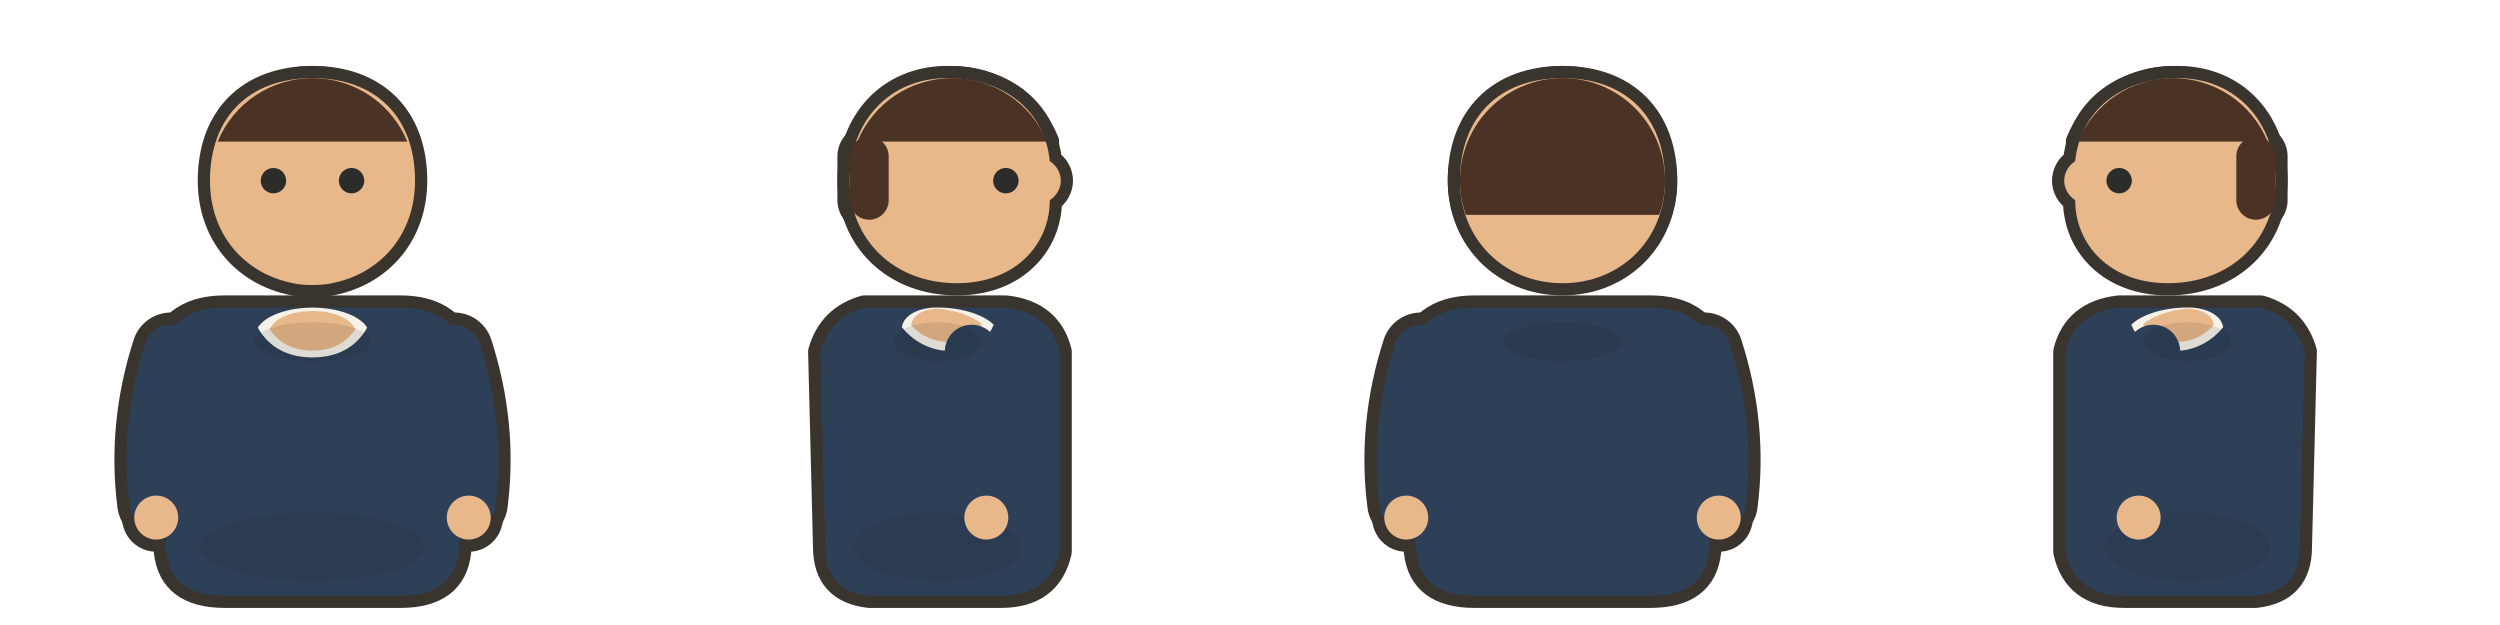
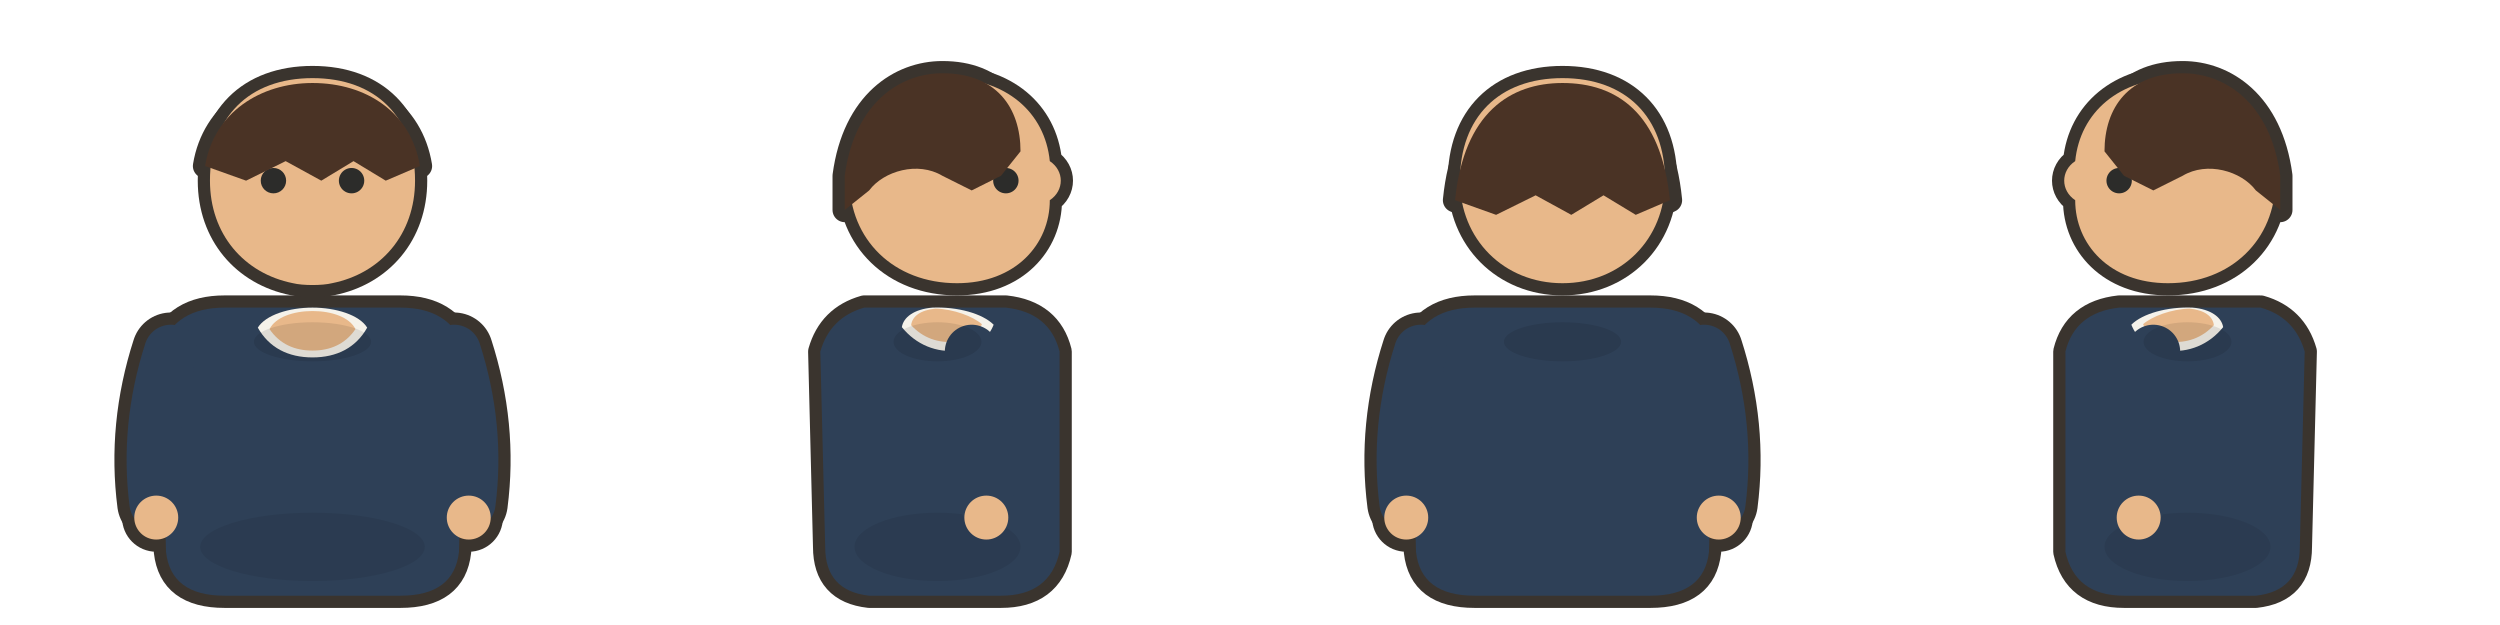
<svg xmlns="http://www.w3.org/2000/svg" viewBox="0 0 512 128" width="512" height="128">
  <g transform="translate(0 0)">
    <path d="M 48 113 a 16 4.5 0 1 0 32 0 a 16 4.5 0 1 0 -32 0 Z" fill="#000000" opacity="0.12" />
    <g transform="translate(0 5)">
      <g transform="translate(64 0) scale(1 1) translate(-64 0)">
        <g transform="translate(64 87)">
          <path d="M -18 -29 H 18 Q 28 -29 31 -21 L 30 21 Q 29 30 18 30 H -18 Q -29 30 -30 21 L -31 -21 Q -28 -29 -18 -29 Z" fill="#3A342E" stroke="#3A342E" stroke-width="5" stroke-linejoin="round" stroke-linecap="round" />
        </g>
        <g transform="translate(64 87)">
          <path d="M -29 -20 Q -34 -4.5 -32 11" fill="none" stroke="#3A342E" stroke-width="16" stroke-linejoin="round" stroke-linecap="round" />
          <path d="M -36.5 14 a 4.5 4.5 0 1 0 9 0 a 4.5 4.5 0 1 0 -9 0 Z" fill="#3A342E" stroke="#3A342E" stroke-width="5" stroke-linejoin="round" stroke-linecap="round" />
          <path d="M 29 -20 Q 34 -4.5 32 11" fill="none" stroke="#3A342E" stroke-width="16" stroke-linejoin="round" stroke-linecap="round" />
          <path d="M 27.5 14 a 4.5 4.5 0 1 0 9 0 a 4.5 4.5 0 1 0 -9 0 Z" fill="#3A342E" stroke="#3A342E" stroke-width="5" stroke-linejoin="round" stroke-linecap="round" />
        </g>
      </g>
      <g transform="translate(64 58) scale(1) translate(-64 -58)">
        <g transform="translate(64 32)">
          <path d="M0-21C13-21 21-13 21 0 21 11 14 19 4 21 2 21.5-2 21.5-4 21-14 19-21 11-21 0-21-13-13-21 0-21Z" fill="#3A342E" stroke="#3A342E" stroke-width="5" stroke-linejoin="round" stroke-linecap="round" />
        </g>
        <g transform="translate(64 32)">
-           <path d="M -19.416 -8 A 21 21 0 0 1 19.416 -8 Z" fill="#3A342E" stroke="#3A342E" stroke-width="5" stroke-linejoin="round" stroke-linecap="round" />
+           <path d="M -22 -3 C -20.2 -14 -10.6 -20 0 -20 C 11 -20 20.2 -14 22 -3 L 15 0 L 8.4 -4 L 1.8 0 L -5.5 -4 L -13.6 0 Z" fill="#3A342E" stroke="#3A342E" stroke-width="5" stroke-linejoin="round" stroke-linecap="round" />
        </g>
      </g>
      <g transform="translate(64 0) scale(1 1) translate(-64 0)">
        <g transform="translate(64 87)">
          <path d="M -18 -29 H 18 Q 28 -29 31 -21 L 30 21 Q 29 30 18 30 H -18 Q -29 30 -30 21 L -31 -21 Q -28 -29 -18 -29 Z" fill="#2E4057" />
          <path d="M -23 20 a 23 7 0 1 0 46 0 a 23 7 0 1 0 -46 0 Z" fill="#00000012" />
        </g>
        <g transform="translate(64 87)">
          <path d="M0-29C-4.8-29-9.6-27.5-11.2-24.9-8.9-20.8-5-18.8 0-18.8 5-18.8 8.9-20.8 11.2-24.9 9.6-27.5 4.8-29 0-29Z" fill="#F5F2EA" />
          <path d="M0-28.3C-4-28.3-7.6-27-8.8-24.6-6.7-21.5-3.6-20.2 0-20.2 3.6-20.2 6.7-21.5 8.8-24.6 7.6-27 4-28.3 0-28.3Z" fill="#E8B88A" />
        </g>
        <g transform="translate(64 87)">
          <path d="M -29 -20 Q -34 -4.5 -32 11" fill="none" stroke="#2E4057" stroke-width="11" stroke-linecap="round" stroke-linejoin="round" />
          <path d="M -36.5 14 a 4.5 4.5 0 1 0 9 0 a 4.5 4.5 0 1 0 -9 0 Z" fill="#E8B88A" />
          <path d="M 29 -20 Q 34 -4.5 32 11" fill="none" stroke="#2E4057" stroke-width="11" stroke-linecap="round" stroke-linejoin="round" />
          <path d="M 27.5 14 a 4.5 4.5 0 1 0 9 0 a 4.5 4.5 0 1 0 -9 0 Z" fill="#E8B88A" />
        </g>
        <g transform="translate(64 87)">
          <path d="M -12 -22 a 12 4 0 1 0 24 0 a 12 4 0 1 0 -24 0 Z" fill="#00000018" />
        </g>
      </g>
      <g transform="translate(64 58) scale(1) translate(-64 -58)">
        <g transform="translate(64 32)">
          <path d="M0-21C13-21 21-13 21 0 21 11 14 19 4 21 2 21.5-2 21.5-4 21-14 19-21 11-21 0-21-13-13-21 0-21Z" fill="#E8B88A" />
          <path d="M-10.6 0C-10.6 1.436-9.436 2.6-8 2.6-6.564 2.6-5.4 1.436-5.4 0-5.4-1.436-6.564-2.6-8-2.6-9.436-2.6-10.6-1.436-10.6 0Z" fill="#2C2C2A" />
          <path d="M5.4 0C5.4 0.929 5.896 1.787 6.7 2.252 7.504 2.716 8.496 2.716 9.3 2.252 10.104 1.787 10.6 0.929 10.6 0 10.6-0.929 10.104-1.787 9.3-2.252 8.496-2.716 7.504-2.716 6.7-2.252 5.896-1.787 5.4-0.929 5.4 0Z" fill="#2C2C2A" />
        </g>
        <g transform="translate(64 32)">
-           <path d="M -19.416 -8 A 21 21 0 0 1 19.416 -8 Z" fill="#4A3325" />
+           <path d="M -22 -3 C -20.2 -14 -10.6 -20 0 -20 C 11 -20 20.2 -14 22 -3 L 15 0 L 8.4 -4 L 1.8 0 L -5.5 -4 L -13.6 0 Z" fill="#4A3325" />
        </g>
      </g>
    </g>
  </g>
  <g transform="translate(128 0)">
    <path d="M 48 113 a 16 4.5 0 1 0 32 0 a 16 4.5 0 1 0 -32 0 Z" fill="#000000" opacity="0.12" />
    <g transform="translate(0 5)">
      <g transform="translate(64 0) scale(1 1) translate(-64 0)">
        <g transform="translate(64 87)">
          <path d="M -15 -29 H 14 Q 23 -28 25 -20 L 25 21 Q 23 30 13 30 H -14 Q -23 29 -23 20 L -24 -20 Q -22 -27 -15 -29 Z" fill="#3A342E" stroke="#3A342E" stroke-width="5" stroke-linejoin="round" stroke-linecap="round" />
        </g>
        <g transform="translate(64 87)">
          <path d="M 7 -20 Q 11 -4.5 10 11" fill="none" stroke="#3A342E" stroke-width="16" stroke-linejoin="round" stroke-linecap="round" />
          <path d="M 5.5 14 a 4.5 4.5 0 1 0 9 0 a 4.5 4.5 0 1 0 -9 0 Z" fill="#3A342E" stroke="#3A342E" stroke-width="5" stroke-linejoin="round" stroke-linecap="round" />
        </g>
      </g>
      <g transform="translate(64 58) scale(1) translate(-64 -58)">
        <g transform="translate(67 32)">
          <path d="M-1-21C11-21 19-14 20-4 23-2 23 2 20 4 20 13 13 21 1 21-12 21-21 12-21 0-21-12-13-21-1-21Z" fill="#3A342E" stroke="#3A342E" stroke-width="5" stroke-linejoin="round" stroke-linecap="round" />
        </g>
        <g transform="translate(67 32)">
-           <path d="M -19.416 -8 A 21 21 0 0 1 19.416 -8 Z" fill="#3A342E" stroke="#3A342E" stroke-width="5" stroke-linejoin="round" stroke-linecap="round" />
-           <path d="M -17 -9 h 0 a 4 4 0 0 1 4 4 v 9 a 4 4 0 0 1 -4 4 h 0 a 4 4 0 0 1 -4 -4 v -9 a 4 4 0 0 1 4 -4 Z" fill="#3A342E" stroke="#3A342E" stroke-width="5" stroke-linejoin="round" stroke-linecap="round" />
+           <path d="M -22 -1 C -20 -16 -10.6 -22 -2 -22 C 9 -22 14 -15 14 -6 L 10 -1 L 4 2 L -2 -1 C -7 -4 -14 -2 -17 2 L -22 6 Z" fill="#3A342E" stroke="#3A342E" stroke-width="5" stroke-linejoin="round" stroke-linecap="round" />
        </g>
      </g>
      <g transform="translate(64 0) scale(1 1) translate(-64 0)">
        <g transform="translate(64 87)">
          <path d="M -15 -29 H 14 Q 23 -28 25 -20 L 25 21 Q 23 30 13 30 H -14 Q -23 29 -23 20 L -24 -20 Q -22 -27 -15 -29 Z" fill="#2E4057" />
          <path d="M -17 20 a 17 7 0 1 0 34 0 a 17 7 0 1 0 -34 0 Z" fill="#00000012" />
        </g>
        <g transform="translate(64 87)">
          <path d="M-1-29C-4.8-28.7-7-27-7.3-25-4.4-21.4-0.2-19.7 4.2-20.2 8-20.7 10.4-22.7 11.5-25.5 9.2-27.8 4.1-29.2-1-29Z" fill="#F5F2EA" />
          <path d="M-0.4-28.8C-3.5-28.5-5.2-27.2-5.4-25.4-3-22.8 0.1-21.7 3.6-22 6.4-22.3 8.3-23.7 9.1-25.6 7.3-27.2 3.3-28.7-0.4-28.8Z" fill="#E8B88A" />
        </g>
        <g transform="translate(64 87)">
          <path d="M 7 -20 Q 11 -4.5 10 11" fill="none" stroke="#2E4057" stroke-width="11" stroke-linecap="round" stroke-linejoin="round" />
          <path d="M 5.5 14 a 4.5 4.5 0 1 0 9 0 a 4.5 4.5 0 1 0 -9 0 Z" fill="#E8B88A" />
        </g>
        <g transform="translate(64 87)">
          <path d="M -9 -22 a 9 4 0 1 0 18 0 a 9 4 0 1 0 -18 0 Z" fill="#00000018" />
        </g>
      </g>
      <g transform="translate(64 58) scale(1) translate(-64 -58)">
        <g transform="translate(67 32)">
          <path d="M-1-21C11-21 19-14 20-4 23-2 23 2 20 4 20 13 13 21 1 21-12 21-21 12-21 0-21-12-13-21-1-21Z" fill="#E8B88A" />
          <path d="M8.4 0C8.4 0.929 8.896 1.787 9.7 2.252 10.504 2.716 11.496 2.716 12.3 2.252 13.104 1.787 13.6 0.929 13.6 0 13.6-0.929 13.104-1.787 12.3-2.252 11.496-2.716 10.504-2.716 9.7-2.252 8.896-1.787 8.4-0.929 8.4 0Z" fill="#2C2C2A" />
        </g>
        <g transform="translate(67 32)">
-           <path d="M -19.416 -8 A 21 21 0 0 1 19.416 -8 Z" fill="#4A3325" />
-           <path d="M -17 -9 h 0 a 4 4 0 0 1 4 4 v 9 a 4 4 0 0 1 -4 4 h 0 a 4 4 0 0 1 -4 -4 v -9 a 4 4 0 0 1 4 -4 Z" fill="#4A3325" />
+           <path d="M -22 -1 C -20 -16 -10.6 -22 -2 -22 C 9 -22 14 -15 14 -6 L 10 -1 L 4 2 L -2 -1 C -7 -4 -14 -2 -17 2 L -22 6 Z" fill="#4A3325" />
        </g>
      </g>
    </g>
  </g>
  <g transform="translate(256 0)">
    <path d="M 48 113 a 16 4.5 0 1 0 32 0 a 16 4.5 0 1 0 -32 0 Z" fill="#000000" opacity="0.12" />
    <g transform="translate(0 5)">
      <g transform="translate(64 0) scale(1 1) translate(-64 0)">
        <g transform="translate(64 87)">
          <path d="M -18 -29 H 18 Q 28 -29 31 -21 L 30 21 Q 29 30 18 30 H -18 Q -29 30 -30 21 L -31 -21 Q -28 -29 -18 -29 Z" fill="#3A342E" stroke="#3A342E" stroke-width="5" stroke-linejoin="round" stroke-linecap="round" />
        </g>
        <g transform="translate(64 87)">
          <path d="M -29 -20 Q -34 -4.5 -32 11" fill="none" stroke="#3A342E" stroke-width="16" stroke-linejoin="round" stroke-linecap="round" />
          <path d="M -36.5 14 a 4.5 4.5 0 1 0 9 0 a 4.5 4.5 0 1 0 -9 0 Z" fill="#3A342E" stroke="#3A342E" stroke-width="5" stroke-linejoin="round" stroke-linecap="round" />
          <path d="M 29 -20 Q 34 -4.5 32 11" fill="none" stroke="#3A342E" stroke-width="16" stroke-linejoin="round" stroke-linecap="round" />
          <path d="M 27.5 14 a 4.5 4.5 0 1 0 9 0 a 4.5 4.5 0 1 0 -9 0 Z" fill="#3A342E" stroke="#3A342E" stroke-width="5" stroke-linejoin="round" stroke-linecap="round" />
        </g>
      </g>
      <g transform="translate(64 58) scale(1) translate(-64 -58)">
        <g transform="translate(64 32)">
          <path d="M0-21C13-21 21-13 21 0 21 12 12 21 0 21-12 21-21 12-21 0-21-13-13-21 0-21Z" fill="#3A342E" stroke="#3A342E" stroke-width="5" stroke-linejoin="round" stroke-linecap="round" />
        </g>
        <g transform="translate(64 32)">
-           <path d="M -19.799 7 A 21 21 0 1 1 19.799 7 Z" fill="#3A342E" stroke="#3A342E" stroke-width="5" stroke-linejoin="round" stroke-linecap="round" />
+           <path d="M -22 4 C -20.2 -14 -10.6 -20 0 -20 C 11 -20 20.2 -14 22 4 L 15 7 L 8.4 3 L 1.8 7 L -5.5 3 L -13.6 7 Z" fill="#3A342E" stroke="#3A342E" stroke-width="5" stroke-linejoin="round" stroke-linecap="round" />
        </g>
      </g>
      <g transform="translate(64 0) scale(1 1) translate(-64 0)">
        <g transform="translate(64 87)">
          <path d="M -18 -29 H 18 Q 28 -29 31 -21 L 30 21 Q 29 30 18 30 H -18 Q -29 30 -30 21 L -31 -21 Q -28 -29 -18 -29 Z" fill="#2E4057" />
        </g>
        <g transform="translate(64 87)">
          <path d="M -29 -20 Q -34 -4.5 -32 11" fill="none" stroke="#2E4057" stroke-width="11" stroke-linecap="round" stroke-linejoin="round" />
          <path d="M -36.5 14 a 4.5 4.5 0 1 0 9 0 a 4.5 4.5 0 1 0 -9 0 Z" fill="#E8B88A" />
          <path d="M 29 -20 Q 34 -4.5 32 11" fill="none" stroke="#2E4057" stroke-width="11" stroke-linecap="round" stroke-linejoin="round" />
          <path d="M 27.5 14 a 4.5 4.5 0 1 0 9 0 a 4.5 4.5 0 1 0 -9 0 Z" fill="#E8B88A" />
        </g>
        <g transform="translate(64 87)">
          <path d="M -12 -22 a 12 4 0 1 0 24 0 a 12 4 0 1 0 -24 0 Z" fill="#00000018" />
        </g>
      </g>
      <g transform="translate(64 58) scale(1) translate(-64 -58)">
        <g transform="translate(64 32)">
          <path d="M0-21C13-21 21-13 21 0 21 12 12 21 0 21-12 21-21 12-21 0-21-13-13-21 0-21Z" fill="#E8B88A" />
        </g>
        <g transform="translate(64 32)">
-           <path d="M -19.799 7 A 21 21 0 1 1 19.799 7 Z" fill="#4A3325" />
+           <path d="M -22 4 C -20.2 -14 -10.6 -20 0 -20 C 11 -20 20.2 -14 22 4 L 15 7 L 8.4 3 L 1.8 7 L -5.5 3 L -13.6 7 Z" fill="#4A3325" />
        </g>
      </g>
    </g>
  </g>
  <g transform="translate(384 0)">
    <path d="M 48 113 a 16 4.5 0 1 0 32 0 a 16 4.5 0 1 0 -32 0 Z" fill="#000000" opacity="0.12" />
    <g transform="translate(0 5)">
      <g transform="translate(128 0) scale(-1 1)">
        <g transform="translate(64 0) scale(1 1) translate(-64 0)">
          <g transform="translate(64 87)">
            <path d="M -15 -29 H 14 Q 23 -28 25 -20 L 25 21 Q 23 30 13 30 H -14 Q -23 29 -23 20 L -24 -20 Q -22 -27 -15 -29 Z" fill="#3A342E" stroke="#3A342E" stroke-width="5" stroke-linejoin="round" stroke-linecap="round" />
          </g>
          <g transform="translate(64 87)">
            <path d="M 7 -20 Q 11 -4.5 10 11" fill="none" stroke="#3A342E" stroke-width="16" stroke-linejoin="round" stroke-linecap="round" />
            <path d="M 5.5 14 a 4.5 4.5 0 1 0 9 0 a 4.5 4.5 0 1 0 -9 0 Z" fill="#3A342E" stroke="#3A342E" stroke-width="5" stroke-linejoin="round" stroke-linecap="round" />
          </g>
        </g>
        <g transform="translate(64 58) scale(1) translate(-64 -58)">
          <g transform="translate(67 32)">
            <path d="M-1-21C11-21 19-14 20-4 23-2 23 2 20 4 20 13 13 21 1 21-12 21-21 12-21 0-21-12-13-21-1-21Z" fill="#3A342E" stroke="#3A342E" stroke-width="5" stroke-linejoin="round" stroke-linecap="round" />
          </g>
          <g transform="translate(67 32)">
-             <path d="M -19.416 -8 A 21 21 0 0 1 19.416 -8 Z" fill="#3A342E" stroke="#3A342E" stroke-width="5" stroke-linejoin="round" stroke-linecap="round" />
-             <path d="M -17 -9 h 0 a 4 4 0 0 1 4 4 v 9 a 4 4 0 0 1 -4 4 h 0 a 4 4 0 0 1 -4 -4 v -9 a 4 4 0 0 1 4 -4 Z" fill="#3A342E" stroke="#3A342E" stroke-width="5" stroke-linejoin="round" stroke-linecap="round" />
+             <path d="M -22 -1 C -20 -16 -10.6 -22 -2 -22 C 9 -22 14 -15 14 -6 L 10 -1 L 4 2 L -2 -1 C -7 -4 -14 -2 -17 2 L -22 6 Z" fill="#3A342E" stroke="#3A342E" stroke-width="5" stroke-linejoin="round" stroke-linecap="round" />
          </g>
        </g>
        <g transform="translate(64 0) scale(1 1) translate(-64 0)">
          <g transform="translate(64 87)">
            <path d="M -15 -29 H 14 Q 23 -28 25 -20 L 25 21 Q 23 30 13 30 H -14 Q -23 29 -23 20 L -24 -20 Q -22 -27 -15 -29 Z" fill="#2E4057" />
            <path d="M -17 20 a 17 7 0 1 0 34 0 a 17 7 0 1 0 -34 0 Z" fill="#00000012" />
          </g>
          <g transform="translate(64 87)">
            <path d="M-1-29C-4.8-28.7-7-27-7.3-25-4.4-21.4-0.2-19.7 4.2-20.2 8-20.7 10.4-22.7 11.5-25.5 9.2-27.8 4.1-29.2-1-29Z" fill="#F5F2EA" />
            <path d="M-0.4-28.8C-3.5-28.5-5.2-27.2-5.4-25.4-3-22.8 0.1-21.7 3.6-22 6.4-22.3 8.3-23.7 9.1-25.6 7.3-27.2 3.3-28.7-0.4-28.8Z" fill="#E8B88A" />
          </g>
          <g transform="translate(64 87)">
            <path d="M 7 -20 Q 11 -4.5 10 11" fill="none" stroke="#2E4057" stroke-width="11" stroke-linecap="round" stroke-linejoin="round" />
            <path d="M 5.5 14 a 4.5 4.5 0 1 0 9 0 a 4.5 4.5 0 1 0 -9 0 Z" fill="#E8B88A" />
          </g>
          <g transform="translate(64 87)">
            <path d="M -9 -22 a 9 4 0 1 0 18 0 a 9 4 0 1 0 -18 0 Z" fill="#00000018" />
          </g>
        </g>
        <g transform="translate(64 58) scale(1) translate(-64 -58)">
          <g transform="translate(67 32)">
            <path d="M-1-21C11-21 19-14 20-4 23-2 23 2 20 4 20 13 13 21 1 21-12 21-21 12-21 0-21-12-13-21-1-21Z" fill="#E8B88A" />
            <path d="M8.4 0C8.4 0.929 8.896 1.787 9.7 2.252 10.504 2.716 11.496 2.716 12.3 2.252 13.104 1.787 13.6 0.929 13.6 0 13.6-0.929 13.104-1.787 12.3-2.252 11.496-2.716 10.504-2.716 9.7-2.252 8.896-1.787 8.4-0.929 8.4 0Z" fill="#2C2C2A" />
          </g>
          <g transform="translate(67 32)">
-             <path d="M -19.416 -8 A 21 21 0 0 1 19.416 -8 Z" fill="#4A3325" />
-             <path d="M -17 -9 h 0 a 4 4 0 0 1 4 4 v 9 a 4 4 0 0 1 -4 4 h 0 a 4 4 0 0 1 -4 -4 v -9 a 4 4 0 0 1 4 -4 Z" fill="#4A3325" />
+             <path d="M -22 -1 C -20 -16 -10.6 -22 -2 -22 C 9 -22 14 -15 14 -6 L 10 -1 L 4 2 L -2 -1 C -7 -4 -14 -2 -17 2 L -22 6 Z" fill="#4A3325" />
          </g>
        </g>
      </g>
    </g>
  </g>
</svg>
